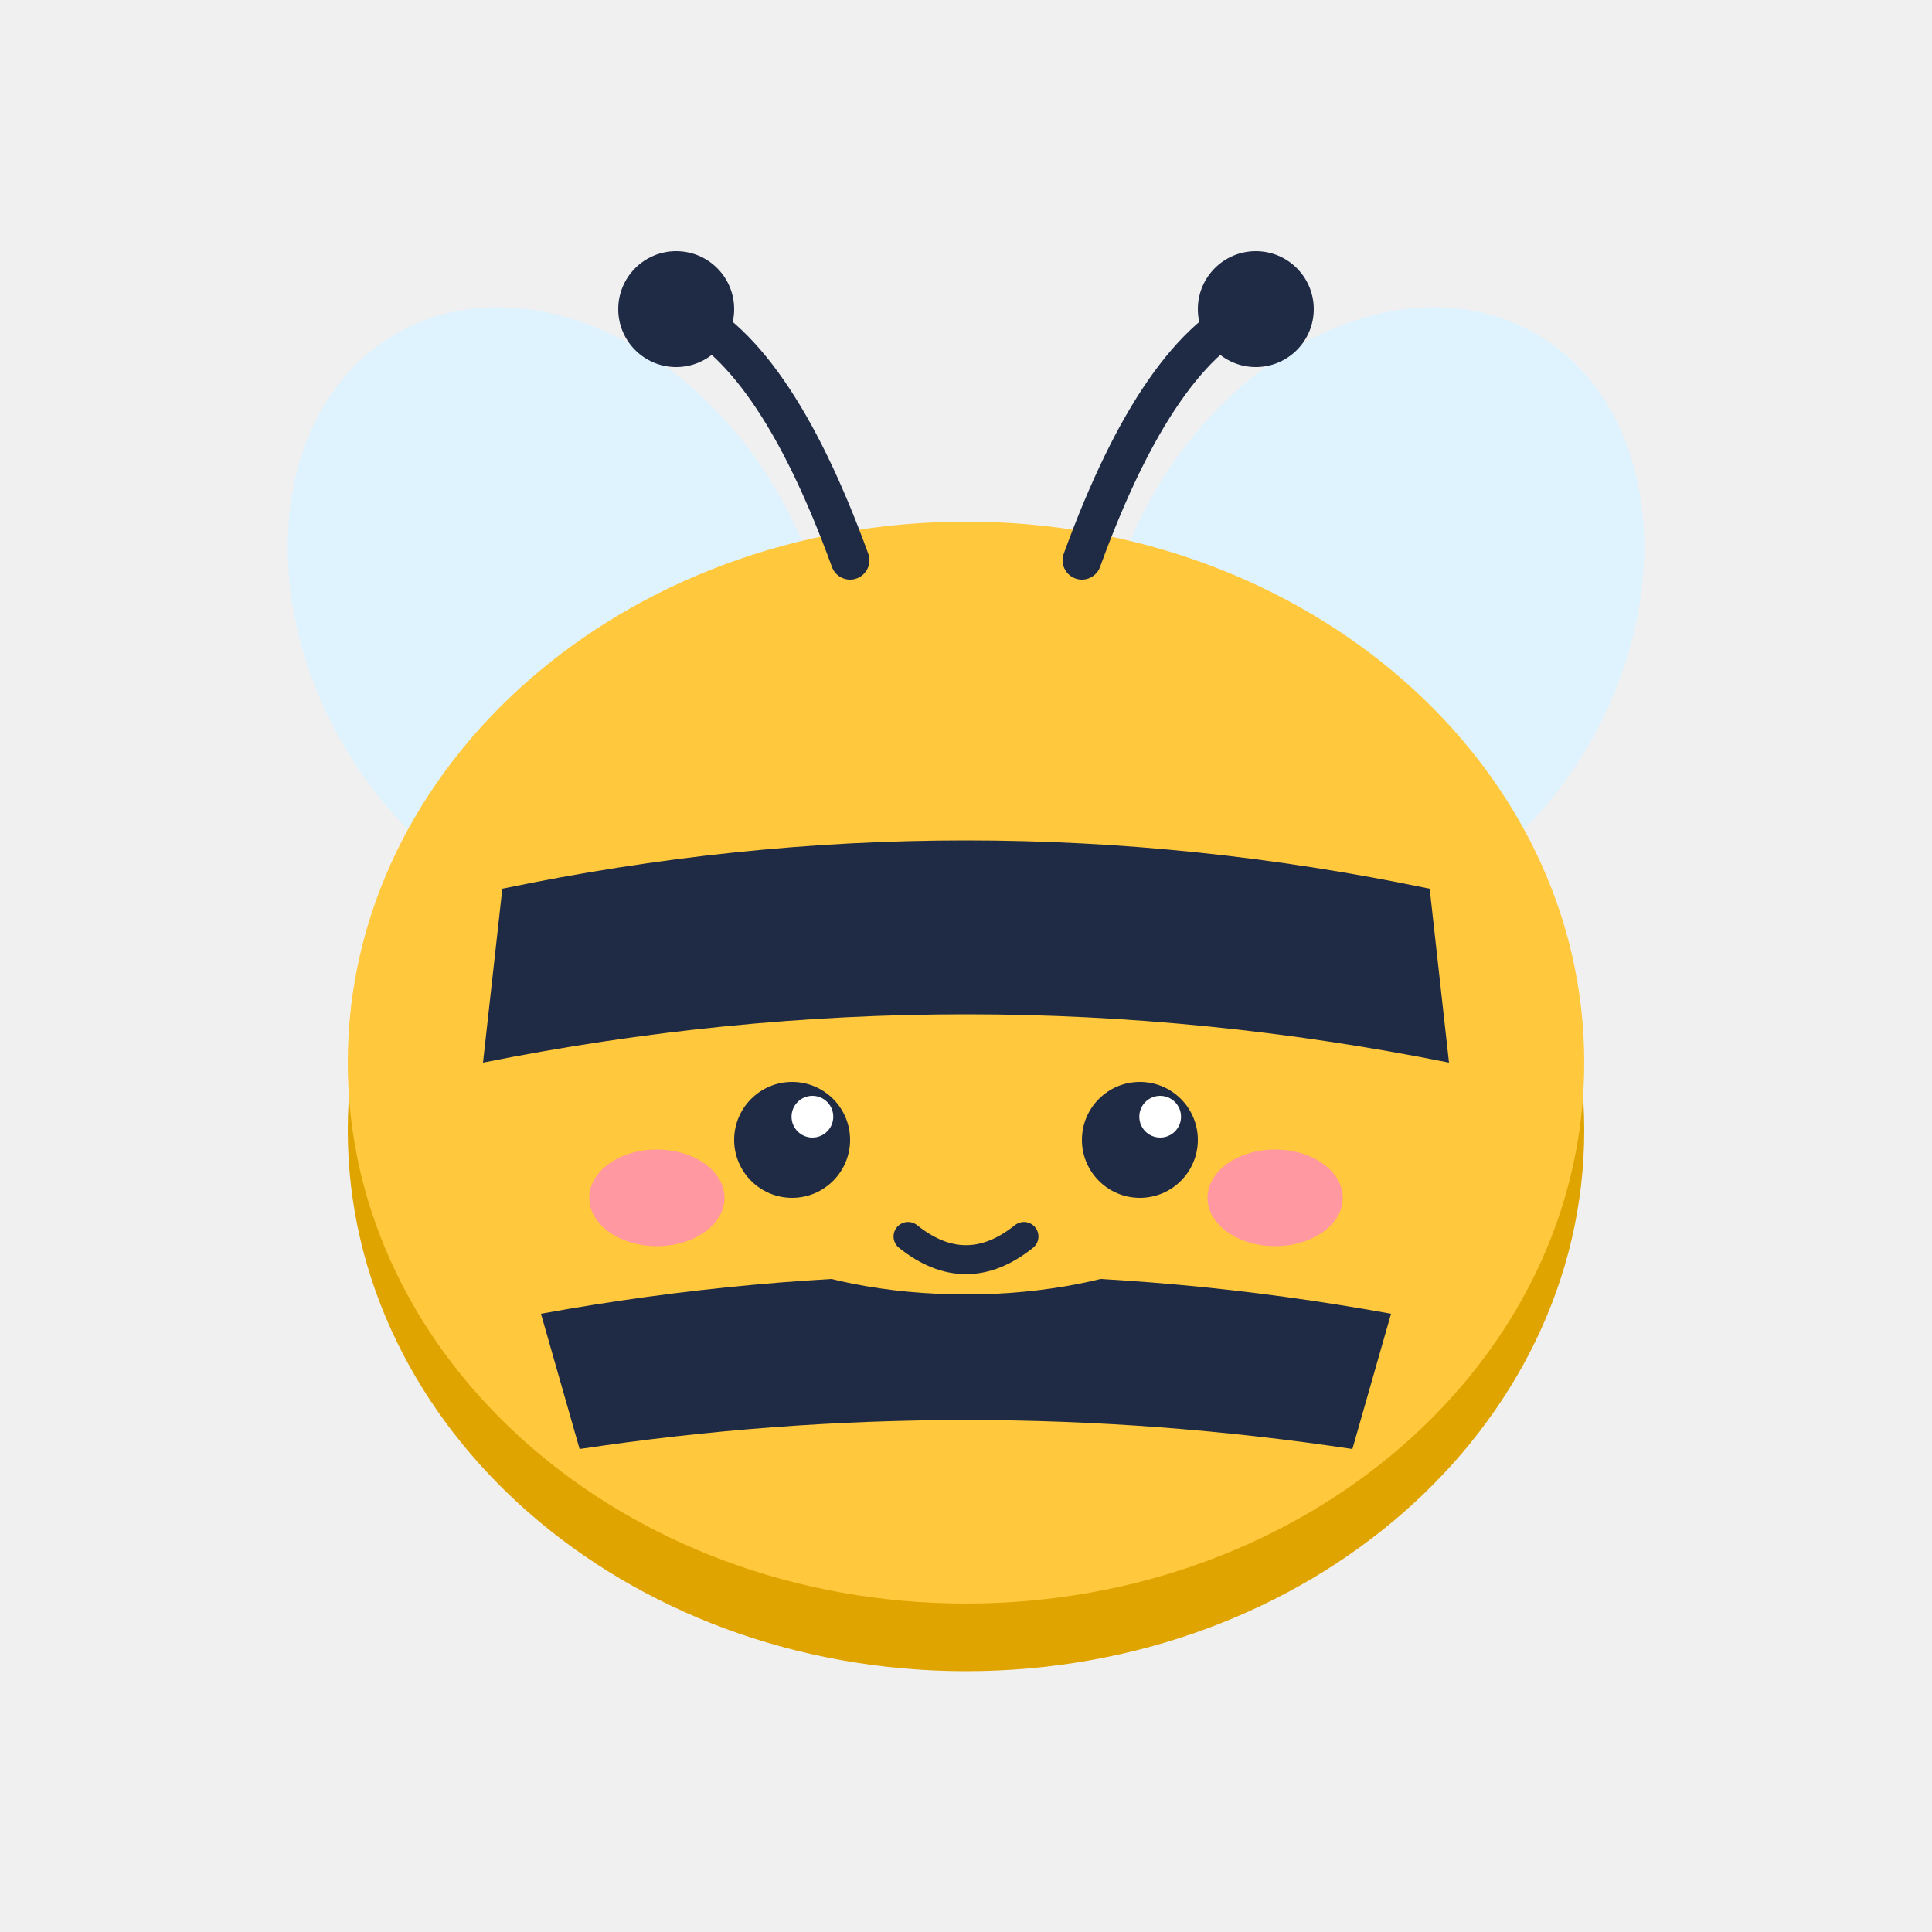
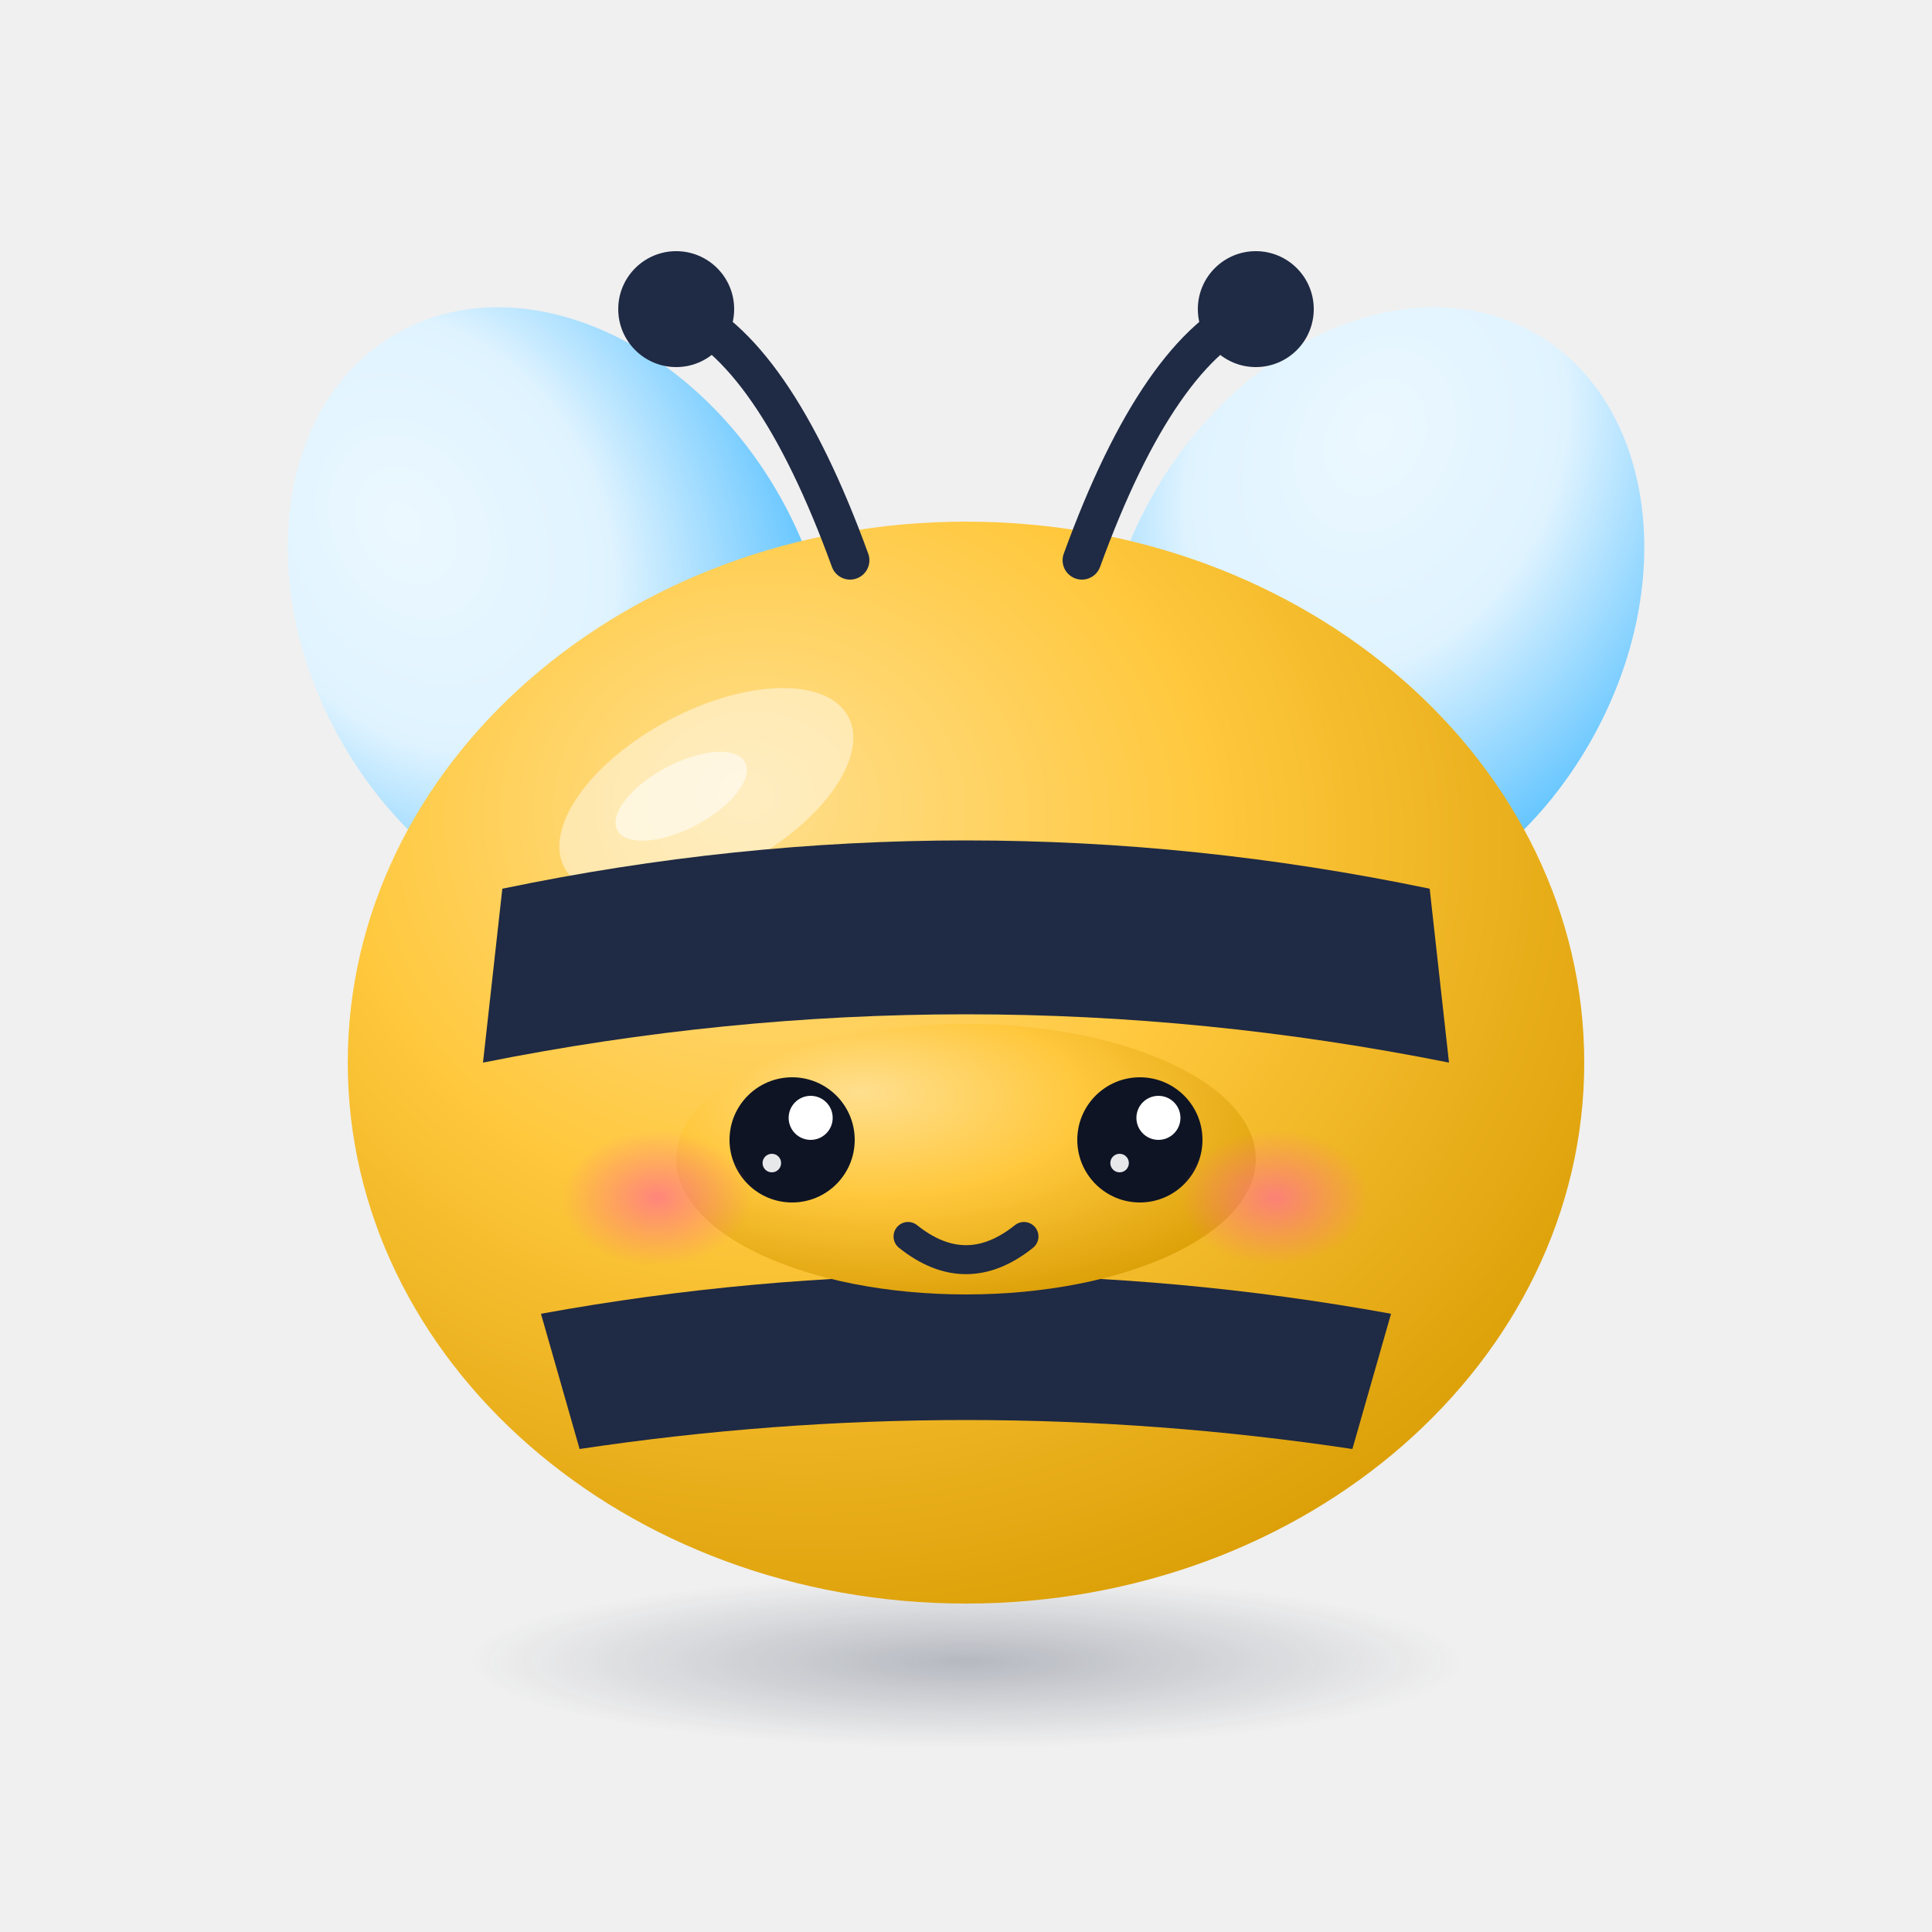
<svg xmlns="http://www.w3.org/2000/svg" width="200" height="200" viewBox="0 0 200 200">
-   <ellipse cx="58" cy="64" rx="26" ry="34" fill="#DFF3FF" transform="rotate(-30 58 64)" />
-   <ellipse cx="142" cy="64" rx="26" ry="34" fill="#DFF3FF" transform="rotate(30 142 64)" />
-   <ellipse cx="100" cy="117" rx="64" ry="56" fill="#E0A400" />
-   <ellipse cx="100" cy="110" rx="64" ry="56" fill="#FFC83D" />
+   <defs>
+     <radialGradient id="rDFF3FF" cx="0.38" cy="0.32" r="0.78" fx="0.32" fy="0.25">
+       <stop offset="0" stop-color="#ECF8FF" />
+       <stop offset="0.45" stop-color="#DFF3FF" />
+       <stop offset="1" stop-color="#46BAFF" />
+     </radialGradient>
+     <radialGradient id="rFFC83D" cx="0.38" cy="0.32" r="0.78" fx="0.32" fy="0.25">
+       <stop offset="0" stop-color="#FFDF8E" />
+       <stop offset="0.45" stop-color="#FFC83D" />
+       <stop offset="1" stop-color="#D79A00" />
+     </radialGradient>
+     <radialGradient id="chk" cx="0.5" cy="0.5" r="0.5">
+       <stop offset="0" stop-color="#FF6F91" stop-opacity="0.75" />
+       <stop offset="1" stop-color="#FF6F91" stop-opacity="0" />
+     </radialGradient>
+     <radialGradient id="gnd" cx="0.5" cy="0.5" r="0.5">
+       <stop offset="0" stop-color="#1F2A44" stop-opacity="0.28" />
+       <stop offset="1" stop-color="#1F2A44" stop-opacity="0" />
+     </radialGradient>
+   </defs>
+   <ellipse cx="58" cy="64" rx="26" ry="34" fill="url(#rDFF3FF)" transform="rotate(-30 58 64)" />
+   <ellipse cx="142" cy="64" rx="26" ry="34" fill="url(#rDFF3FF)" transform="rotate(30 142 64)" />
+   <ellipse cx="100" cy="172" rx="51.2" ry="8.96" fill="url(#gnd)" />
+   <ellipse cx="100" cy="110" rx="64" ry="56" fill="url(#rFFC83D)" />
+   <ellipse cx="73.12" cy="82.0" rx="16.64" ry="8.4" fill="#FFFFFF" opacity="0.45" transform="rotate(-28 73.12 82.0)" />
+   <ellipse cx="70.624" cy="81.16" rx="7.488" ry="3.36" fill="#FFFFFF" opacity="0.55" transform="rotate(-28 73.12 82.0)" />
  <path d="M52 92 Q100 82 148 92 L150 110 Q100 100 50 110Z" fill="#1F2A44" />
  <path d="M56 136 Q100 128 144 136 L140 150 Q100 144 60 150Z" fill="#1F2A44" />
  <path d="M88 58 Q80 36 70 32 M112 58 Q120 36 130 32" fill="none" stroke="#1F2A44" stroke-width="4" stroke-linecap="round" stroke-linejoin="round" />
  <circle cx="70" cy="32" r="6" fill="#1F2A44" />
  <circle cx="130" cy="32" r="6" fill="#1F2A44" />
-   <ellipse cx="100" cy="120" rx="30" ry="14" fill="#FFC83D" />
-   <circle cx="82" cy="118" r="6" fill="#1F2A44" />
-   <circle cx="118" cy="118" r="6" fill="#1F2A44" />
-   <circle cx="84.1" cy="115.6" r="2.16" fill="#FFFFFF" />
-   <circle cx="120.1" cy="115.6" r="2.16" fill="#FFFFFF" />
+   <ellipse cx="100" cy="120" rx="30" ry="14" fill="url(#rFFC83D)" />
+   <circle cx="82" cy="118" r="6.48" fill="#0E1424" />
+   <circle cx="82" cy="118.9" r="2.7" fill="#0E1424" />
+   <circle cx="83.92" cy="115.72" r="2.28" fill="#FFFFFF" />
+   <circle cx="79.9" cy="120.4" r="0.96" fill="#FFFFFF" opacity="0.9" />
+   <circle cx="118" cy="118" r="6.48" fill="#0E1424" />
+   <circle cx="118" cy="118.9" r="2.7" fill="#0E1424" />
+   <circle cx="119.92" cy="115.72" r="2.28" fill="#FFFFFF" />
+   <circle cx="115.9" cy="120.4" r="0.96" fill="#FFFFFF" opacity="0.9" />
  <path d="M94 128 Q100 132.8 106 128" fill="none" stroke="#1F2A44" stroke-width="3" stroke-linecap="round" stroke-linejoin="round" />
-   <ellipse cx="68" cy="124" rx="7" ry="5" fill="#FF8FB1" opacity="0.85" />
-   <ellipse cx="132" cy="124" rx="7" ry="5" fill="#FF8FB1" opacity="0.85" />
+   <ellipse cx="68" cy="124" rx="9.8" ry="7.0" fill="url(#chk)" />
+   <ellipse cx="132" cy="124" rx="9.8" ry="7.0" fill="url(#chk)" />
</svg>
